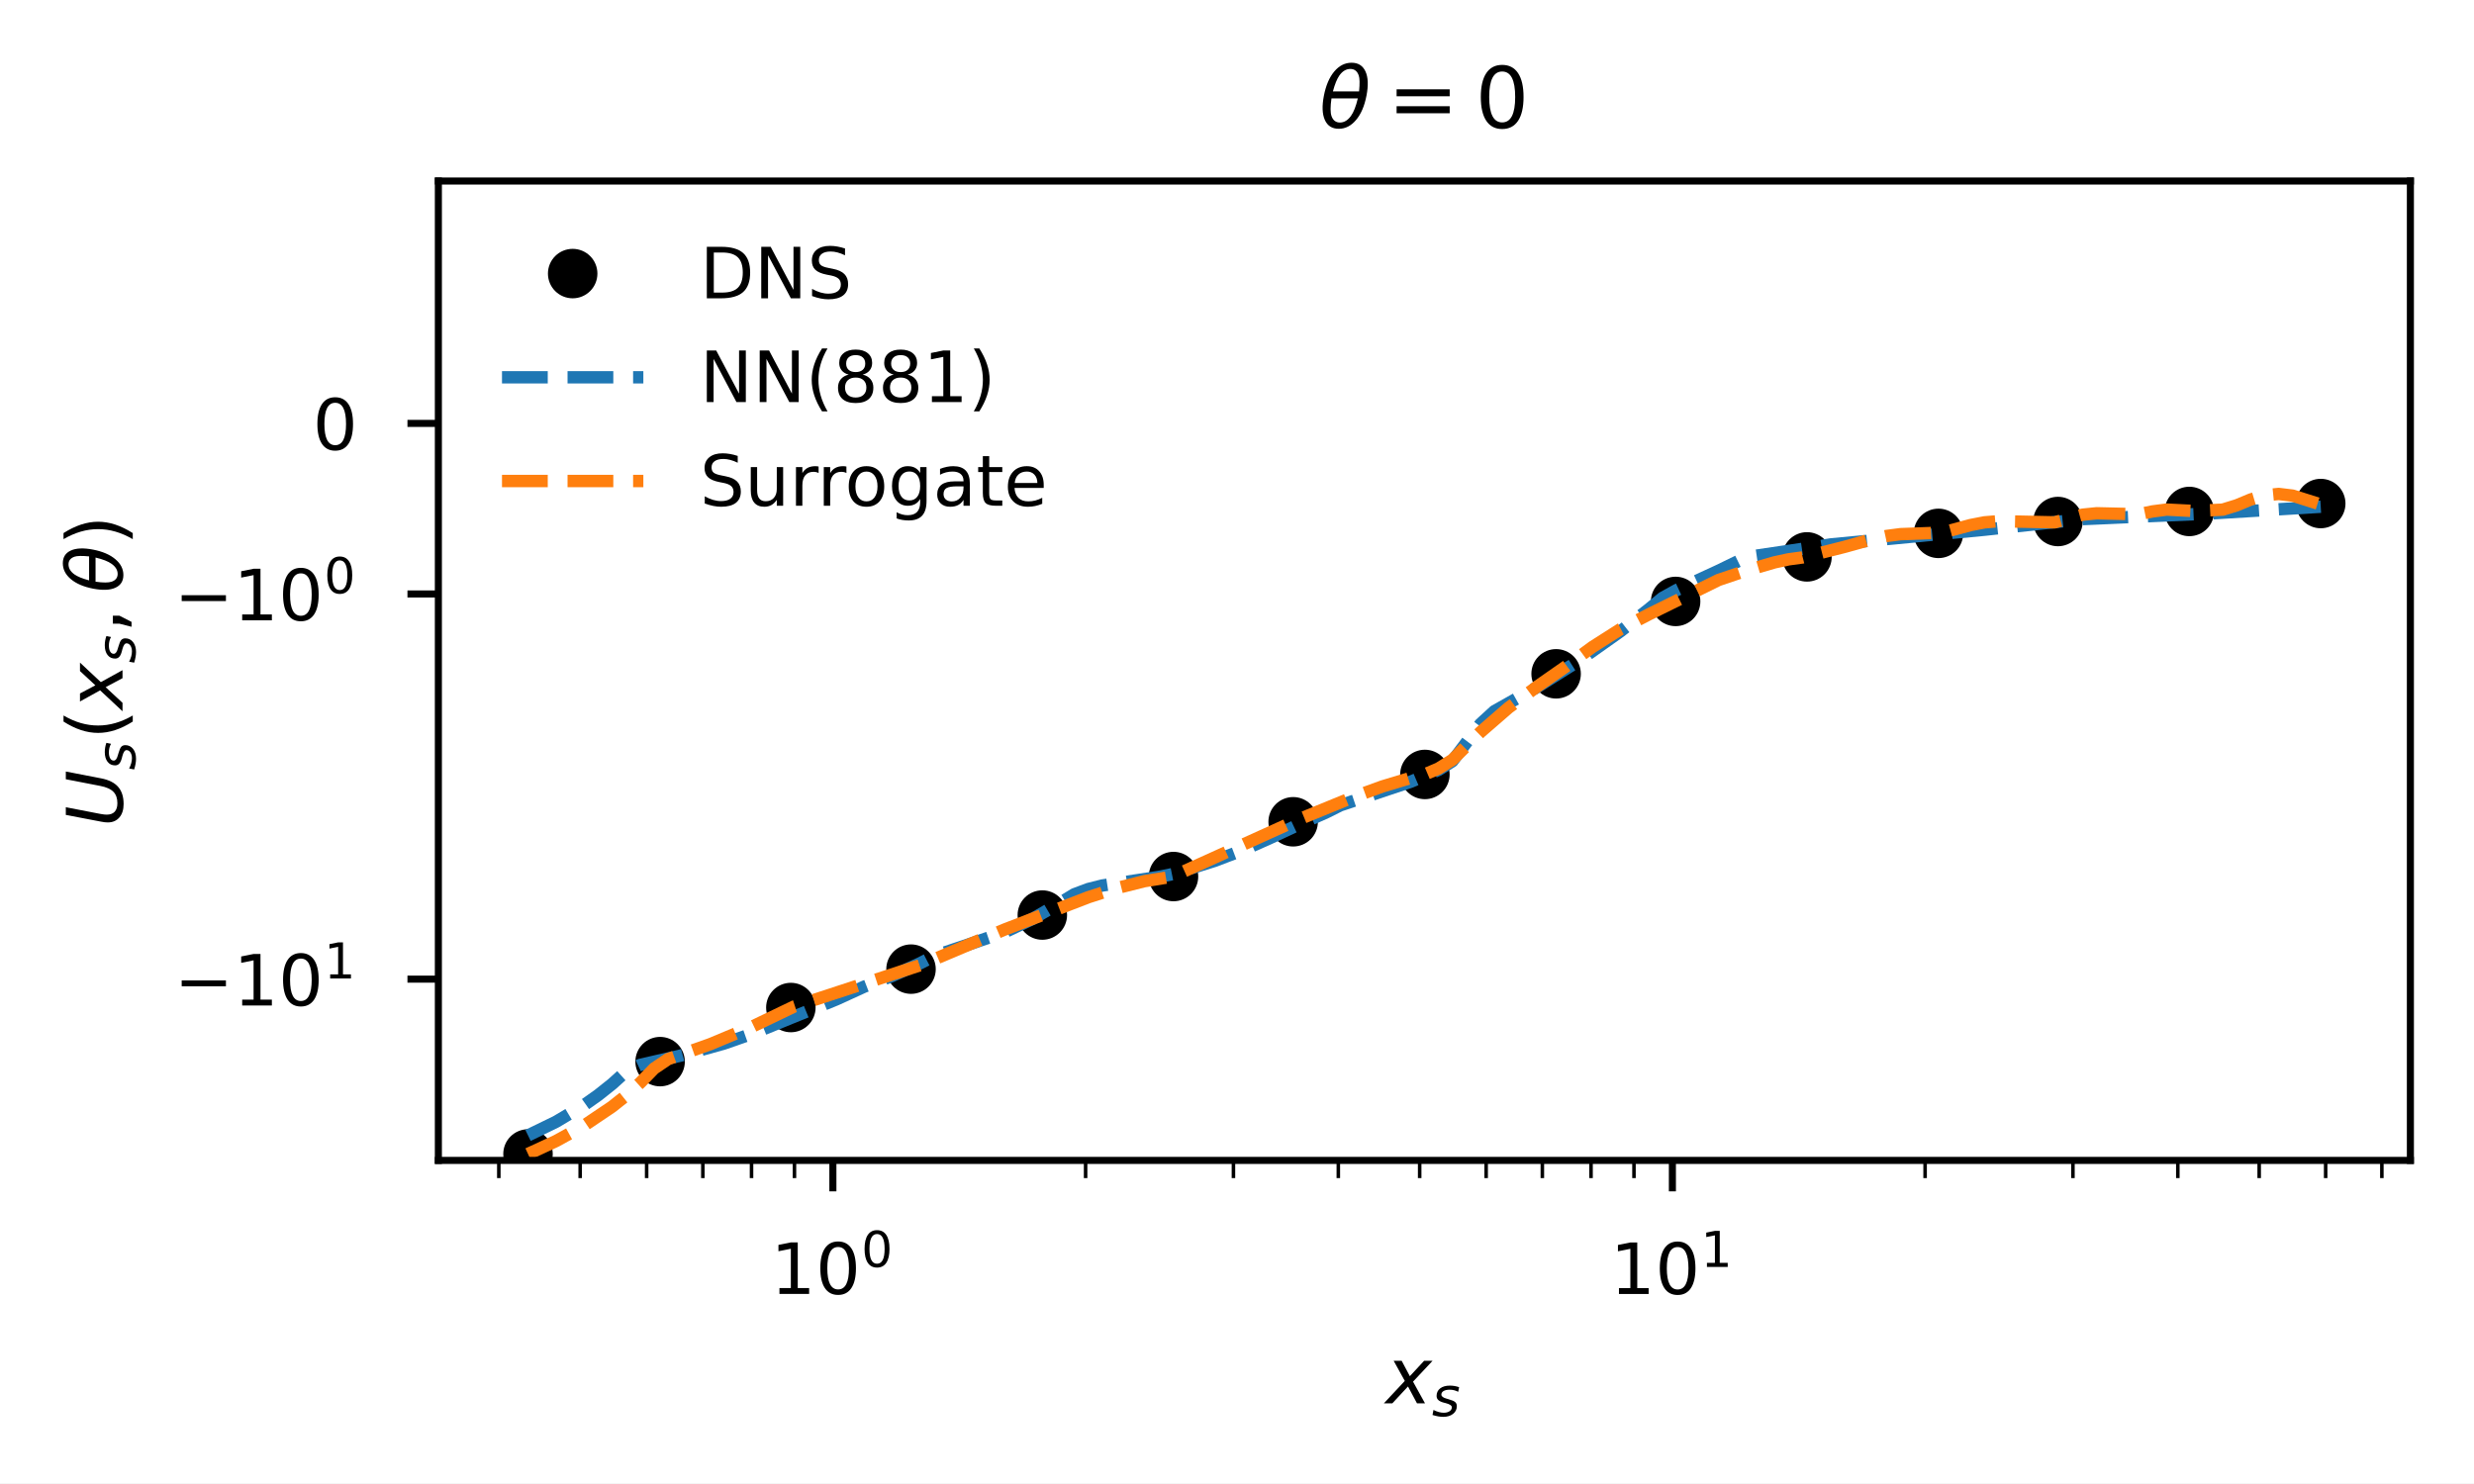
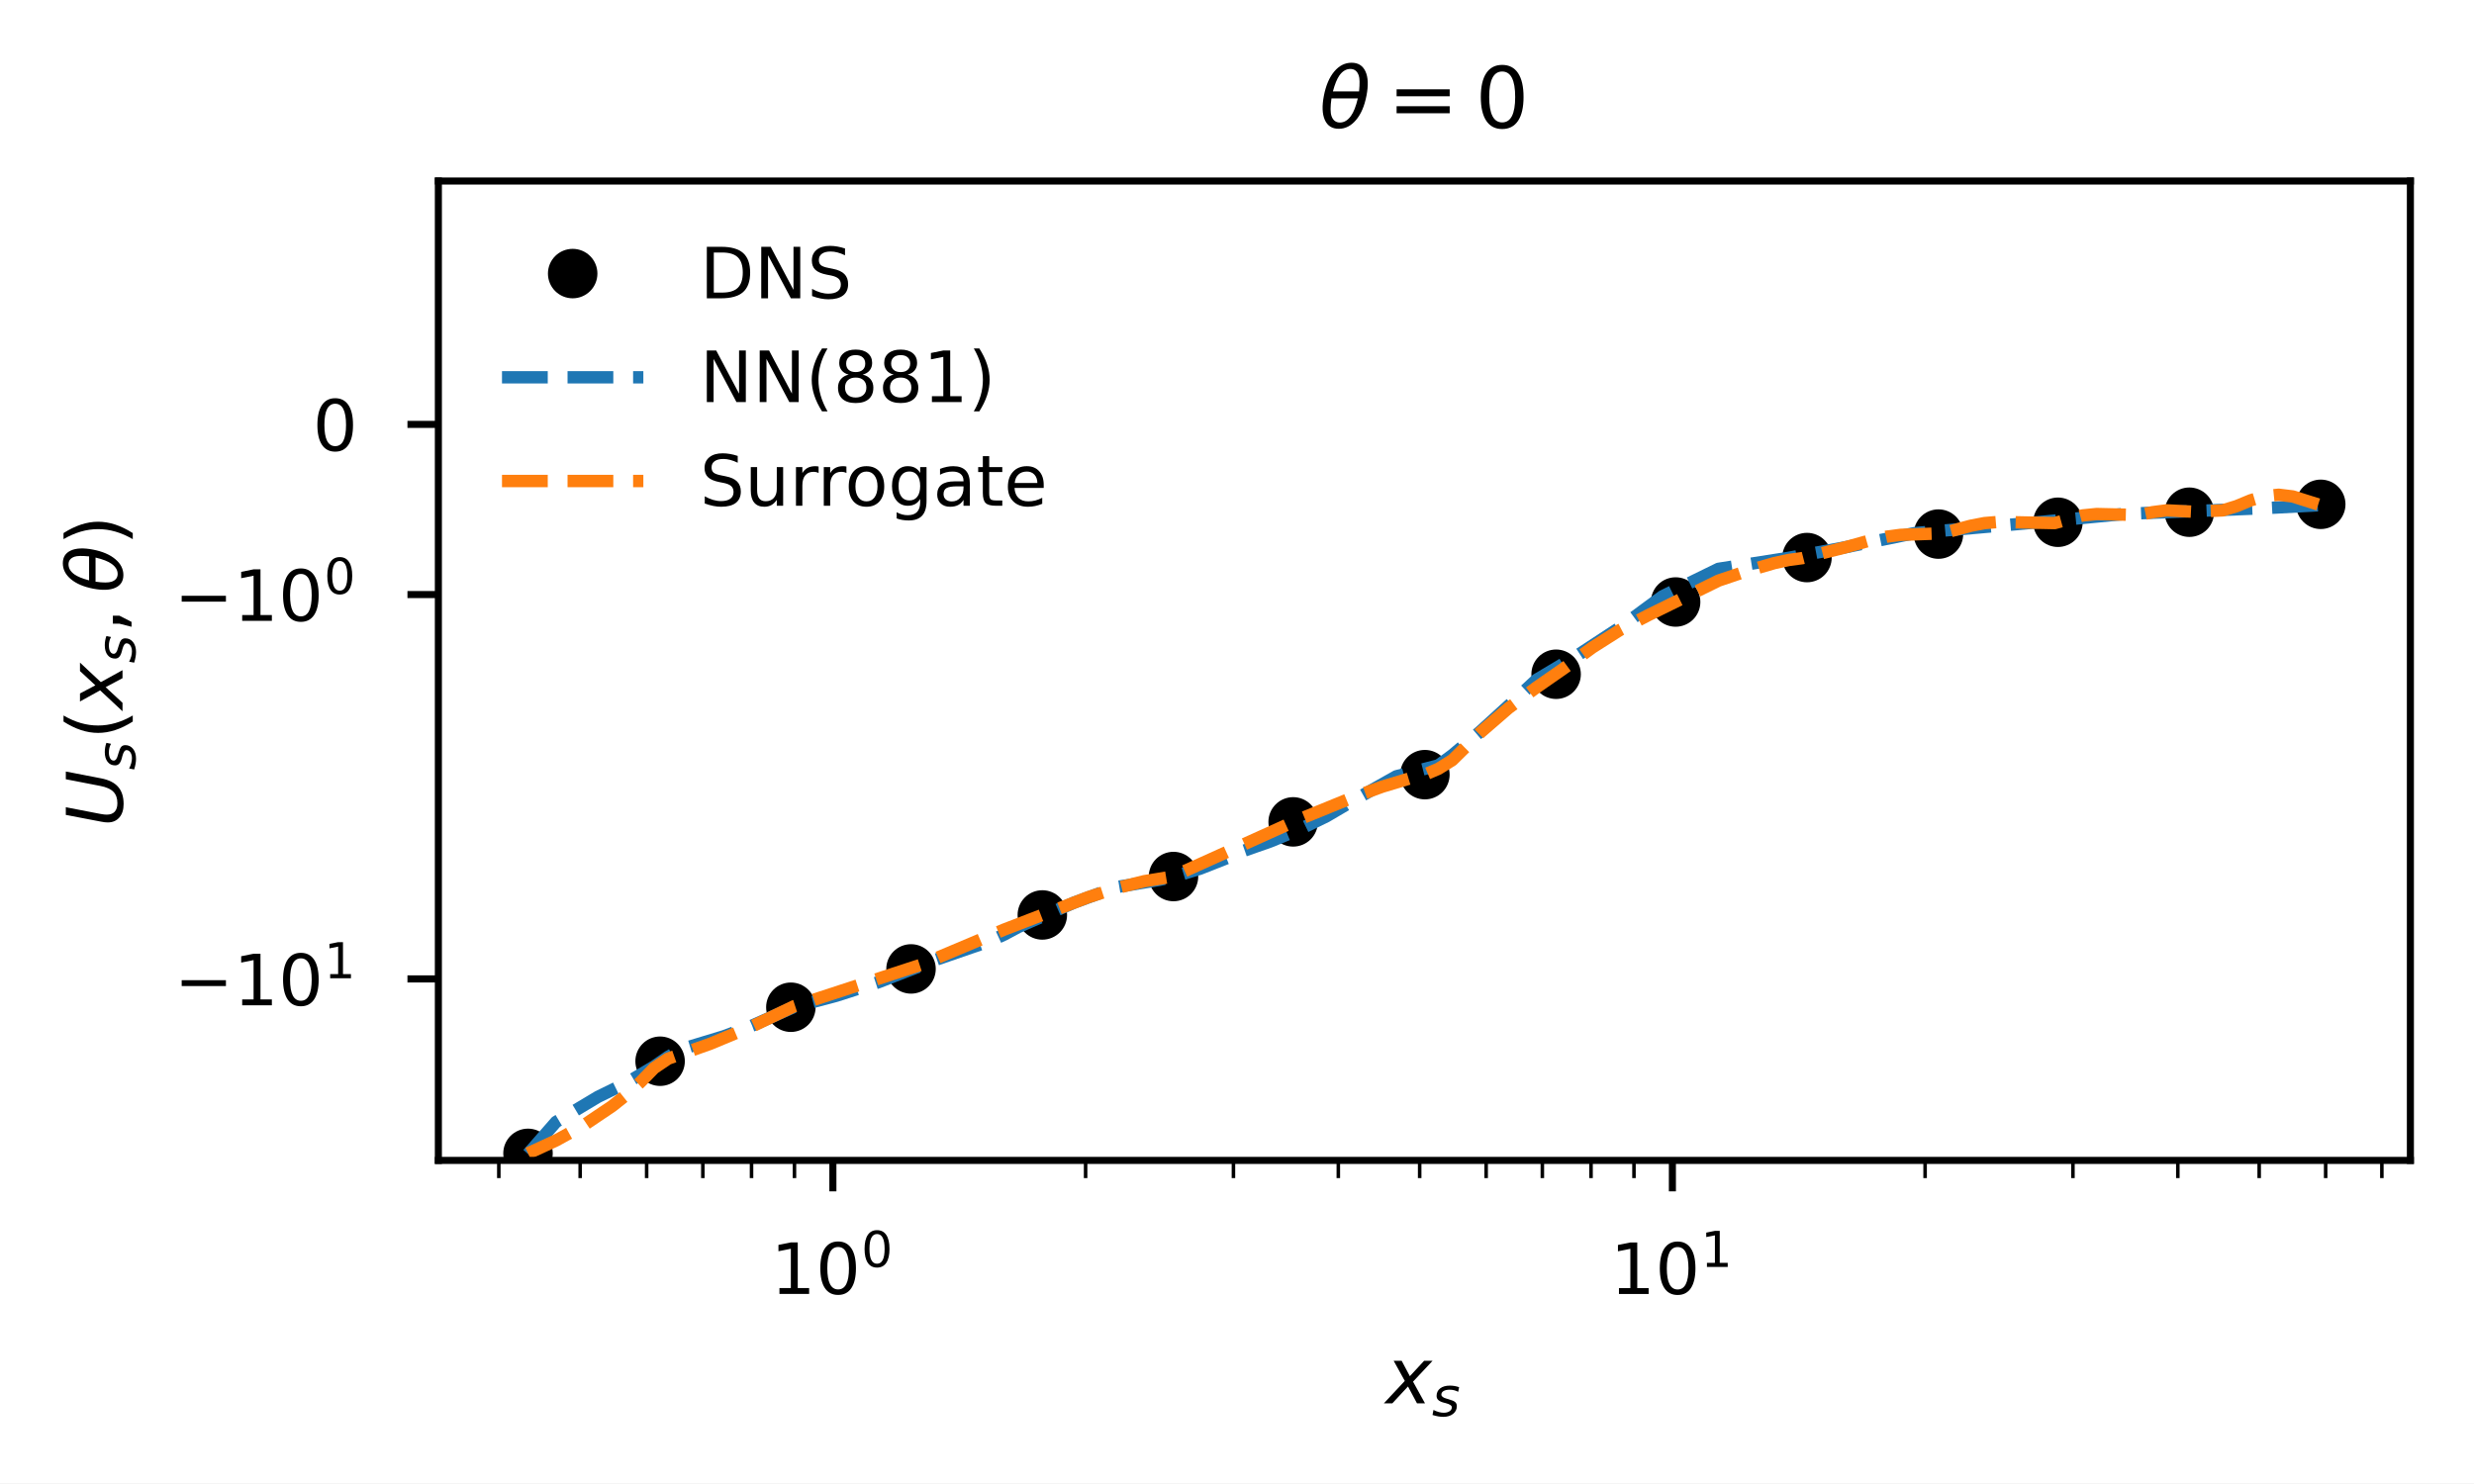
<svg xmlns="http://www.w3.org/2000/svg" xmlns:xlink="http://www.w3.org/1999/xlink" height="167.934pt" version="1.1" viewBox="0 0 280.017 167.934" width="280.017pt">
  <defs>
    <style type="text/css">
*{stroke-linecap:butt;stroke-linejoin:round;}
  </style>
  </defs>
  <g id="figure_1">
    <g id="patch_1">
      <path d="M 0 167.934  L 280.017 167.934  L 280.017 0  L 0 0  z " style="fill:#ffffff;" />
    </g>
    <g id="axes_1">
      <g id="patch_2">
        <path d="M 49.617 131.375  L 272.817 131.375  L 272.817 20.494  L 49.617 20.494  z " style="fill:#ffffff;" />
      </g>
      <g id="matplotlib.axis_1">
        <g id="xtick_1">
          <g id="line2d_1">
            <defs>
-               <path d="M 0 0  L 0 3.5  " id="m6bc52ad826" style="stroke:#000000;stroke-width:0.8;" />
-             </defs>
-             <g>
-               <use style="stroke:#000000;stroke-width:0.8;" x="94.269" xlink:href="#m6bc52ad826" y="131.375" />
+               <path d="M 0 0  L 0 3.5  " id="m779fdc2d79" style="stroke:#000000;stroke-width:0.8;" />
+             </defs>
+             <g>
+               <use style="stroke:#000000;stroke-width:0.8;" x="94.269" xlink:href="#m779fdc2d79" y="131.375" />
            </g>
          </g>
          <g id="text_1">
            <defs>
              <path d="M 12.406 8.297  L 28.516 8.297  L 28.516 63.922  L 10.984 60.406  L 10.984 69.391  L 28.422 72.906  L 38.281 72.906  L 38.281 8.297  L 54.391 8.297  L 54.391 0  L 12.406 0  z " id="DejaVuSans-49" />
              <path d="M 31.781 66.406  Q 24.172 66.406 20.328 58.906  Q 16.5 51.422 16.5 36.375  Q 16.5 21.391 20.328 13.891  Q 24.172 6.391 31.781 6.391  Q 39.453 6.391 43.281 13.891  Q 47.125 21.391 47.125 36.375  Q 47.125 51.422 43.281 58.906  Q 39.453 66.406 31.781 66.406  z M 31.781 74.219  Q 44.047 74.219 50.516 64.516  Q 56.984 54.828 56.984 36.375  Q 56.984 17.969 50.516 8.266  Q 44.047 -1.422 31.781 -1.422  Q 19.531 -1.422 13.062 8.266  Q 6.594 17.969 6.594 36.375  Q 6.594 54.828 13.062 64.516  Q 19.531 74.219 31.781 74.219  z " id="DejaVuSans-48" />
            </defs>
            <g transform="translate(87.22929 146.5532)scale(0.08 -0.08)">
              <use transform="translate(0 0.765625)" xlink:href="#DejaVuSans-49" />
              <use transform="translate(63.62305 0.765625)" xlink:href="#DejaVuSans-48" />
              <use transform="translate(128.2031 39.04688)scale(0.7)" xlink:href="#DejaVuSans-48" />
            </g>
          </g>
        </g>
        <g id="xtick_2">
          <g id="line2d_2">
            <g>
-               <use style="stroke:#000000;stroke-width:0.8;" x="189.288" xlink:href="#m6bc52ad826" y="131.375" />
+               <use style="stroke:#000000;stroke-width:0.8;" x="189.288" xlink:href="#m779fdc2d79" y="131.375" />
            </g>
          </g>
          <g id="text_2">
            <g transform="translate(182.2478 146.5532)scale(0.08 -0.08)">
              <use transform="translate(0 0.684375)" xlink:href="#DejaVuSans-49" />
              <use transform="translate(63.62305 0.684375)" xlink:href="#DejaVuSans-48" />
              <use transform="translate(128.2031 38.96563)scale(0.7)" xlink:href="#DejaVuSans-49" />
            </g>
          </g>
        </g>
        <g id="xtick_3">
          <g id="line2d_3">
            <defs>
-               <path d="M 0 0  L 0 2  " id="md280f24731" style="stroke:#000000;stroke-width:0.4;" />
-             </defs>
-             <g>
-               <use style="stroke:#000000;stroke-width:0.4;" x="56.458" xlink:href="#md280f24731" y="131.375" />
+               <path d="M 0 0  L 0 2  " id="m12cd5c28a9" style="stroke:#000000;stroke-width:0.4;" />
+             </defs>
+             <g>
+               <use style="stroke:#000000;stroke-width:0.4;" x="56.458" xlink:href="#m12cd5c28a9" y="131.375" />
            </g>
          </g>
        </g>
        <g id="xtick_4">
          <g id="line2d_4">
            <g>
-               <use style="stroke:#000000;stroke-width:0.4;" x="65.666" xlink:href="#md280f24731" y="131.375" />
+               <use style="stroke:#000000;stroke-width:0.4;" x="65.666" xlink:href="#m12cd5c28a9" y="131.375" />
            </g>
          </g>
        </g>
        <g id="xtick_5">
          <g id="line2d_5">
            <g>
-               <use style="stroke:#000000;stroke-width:0.4;" x="73.19" xlink:href="#md280f24731" y="131.375" />
+               <use style="stroke:#000000;stroke-width:0.4;" x="73.19" xlink:href="#m12cd5c28a9" y="131.375" />
            </g>
          </g>
        </g>
        <g id="xtick_6">
          <g id="line2d_6">
            <g>
-               <use style="stroke:#000000;stroke-width:0.4;" x="79.551" xlink:href="#md280f24731" y="131.375" />
+               <use style="stroke:#000000;stroke-width:0.4;" x="79.551" xlink:href="#m12cd5c28a9" y="131.375" />
            </g>
          </g>
        </g>
        <g id="xtick_7">
          <g id="line2d_7">
            <g>
-               <use style="stroke:#000000;stroke-width:0.4;" x="85.061" xlink:href="#md280f24731" y="131.375" />
+               <use style="stroke:#000000;stroke-width:0.4;" x="85.061" xlink:href="#m12cd5c28a9" y="131.375" />
            </g>
          </g>
        </g>
        <g id="xtick_8">
          <g id="line2d_8">
            <g>
-               <use style="stroke:#000000;stroke-width:0.4;" x="89.921" xlink:href="#md280f24731" y="131.375" />
+               <use style="stroke:#000000;stroke-width:0.4;" x="89.921" xlink:href="#m12cd5c28a9" y="131.375" />
            </g>
          </g>
        </g>
        <g id="xtick_9">
          <g id="line2d_9">
            <g>
-               <use style="stroke:#000000;stroke-width:0.4;" x="122.873" xlink:href="#md280f24731" y="131.375" />
+               <use style="stroke:#000000;stroke-width:0.4;" x="122.873" xlink:href="#m12cd5c28a9" y="131.375" />
            </g>
          </g>
        </g>
        <g id="xtick_10">
          <g id="line2d_10">
            <g>
-               <use style="stroke:#000000;stroke-width:0.4;" x="139.605" xlink:href="#md280f24731" y="131.375" />
+               <use style="stroke:#000000;stroke-width:0.4;" x="139.605" xlink:href="#m12cd5c28a9" y="131.375" />
            </g>
          </g>
        </g>
        <g id="xtick_11">
          <g id="line2d_11">
            <g>
-               <use style="stroke:#000000;stroke-width:0.4;" x="151.476" xlink:href="#md280f24731" y="131.375" />
+               <use style="stroke:#000000;stroke-width:0.4;" x="151.476" xlink:href="#m12cd5c28a9" y="131.375" />
            </g>
          </g>
        </g>
        <g id="xtick_12">
          <g id="line2d_12">
            <g>
-               <use style="stroke:#000000;stroke-width:0.4;" x="160.684" xlink:href="#md280f24731" y="131.375" />
+               <use style="stroke:#000000;stroke-width:0.4;" x="160.684" xlink:href="#m12cd5c28a9" y="131.375" />
            </g>
          </g>
        </g>
        <g id="xtick_13">
          <g id="line2d_13">
            <g>
-               <use style="stroke:#000000;stroke-width:0.4;" x="168.208" xlink:href="#md280f24731" y="131.375" />
+               <use style="stroke:#000000;stroke-width:0.4;" x="168.208" xlink:href="#m12cd5c28a9" y="131.375" />
            </g>
          </g>
        </g>
        <g id="xtick_14">
          <g id="line2d_14">
            <g>
-               <use style="stroke:#000000;stroke-width:0.4;" x="174.569" xlink:href="#md280f24731" y="131.375" />
+               <use style="stroke:#000000;stroke-width:0.4;" x="174.569" xlink:href="#m12cd5c28a9" y="131.375" />
            </g>
          </g>
        </g>
        <g id="xtick_15">
          <g id="line2d_15">
            <g>
-               <use style="stroke:#000000;stroke-width:0.4;" x="180.08" xlink:href="#md280f24731" y="131.375" />
+               <use style="stroke:#000000;stroke-width:0.4;" x="180.08" xlink:href="#m12cd5c28a9" y="131.375" />
            </g>
          </g>
        </g>
        <g id="xtick_16">
          <g id="line2d_16">
            <g>
-               <use style="stroke:#000000;stroke-width:0.4;" x="184.94" xlink:href="#md280f24731" y="131.375" />
+               <use style="stroke:#000000;stroke-width:0.4;" x="184.94" xlink:href="#m12cd5c28a9" y="131.375" />
            </g>
          </g>
        </g>
        <g id="xtick_17">
          <g id="line2d_17">
            <g>
-               <use style="stroke:#000000;stroke-width:0.4;" x="217.891" xlink:href="#md280f24731" y="131.375" />
+               <use style="stroke:#000000;stroke-width:0.4;" x="217.891" xlink:href="#m12cd5c28a9" y="131.375" />
            </g>
          </g>
        </g>
        <g id="xtick_18">
          <g id="line2d_18">
            <g>
-               <use style="stroke:#000000;stroke-width:0.4;" x="234.623" xlink:href="#md280f24731" y="131.375" />
+               <use style="stroke:#000000;stroke-width:0.4;" x="234.623" xlink:href="#m12cd5c28a9" y="131.375" />
            </g>
          </g>
        </g>
        <g id="xtick_19">
          <g id="line2d_19">
            <g>
-               <use style="stroke:#000000;stroke-width:0.4;" x="246.495" xlink:href="#md280f24731" y="131.375" />
+               <use style="stroke:#000000;stroke-width:0.4;" x="246.495" xlink:href="#m12cd5c28a9" y="131.375" />
            </g>
          </g>
        </g>
        <g id="xtick_20">
          <g id="line2d_20">
            <g>
-               <use style="stroke:#000000;stroke-width:0.4;" x="255.703" xlink:href="#md280f24731" y="131.375" />
+               <use style="stroke:#000000;stroke-width:0.4;" x="255.703" xlink:href="#m12cd5c28a9" y="131.375" />
            </g>
          </g>
        </g>
        <g id="xtick_21">
          <g id="line2d_21">
            <g>
-               <use style="stroke:#000000;stroke-width:0.4;" x="263.227" xlink:href="#md280f24731" y="131.375" />
+               <use style="stroke:#000000;stroke-width:0.4;" x="263.227" xlink:href="#m12cd5c28a9" y="131.375" />
            </g>
          </g>
        </g>
        <g id="xtick_22">
          <g id="line2d_22">
            <g>
-               <use style="stroke:#000000;stroke-width:0.4;" x="269.588" xlink:href="#md280f24731" y="131.375" />
+               <use style="stroke:#000000;stroke-width:0.4;" x="269.588" xlink:href="#m12cd5c28a9" y="131.375" />
            </g>
          </g>
        </g>
        <g id="text_3">
          <defs>
            <path d="M 60.016 54.688  L 34.906 27.875  L 50.297 0  L 39.984 0  L 28.422 21.688  L 8.297 0  L -2.594 0  L 24.312 28.812  L 10.016 54.688  L 20.312 54.688  L 30.812 34.906  L 49.125 54.688  z " id="DejaVuSans-Oblique-120" />
            <path d="M 50 53.078  L 48.297 44.578  Q 44.734 46.531 40.766 47.5  Q 36.812 48.484 32.625 48.484  Q 25.531 48.484 21.453 46.062  Q 17.391 43.656 17.391 39.5  Q 17.391 34.672 26.859 32.078  Q 27.594 31.891 27.938 31.781  L 30.812 30.906  Q 39.797 28.422 42.797 25.688  Q 45.797 22.953 45.797 18.219  Q 45.797 9.516 38.891 4.047  Q 31.984 -1.422 20.797 -1.422  Q 16.453 -1.422 11.672 -0.578  Q 6.891 0.25 1.125 2  L 2.875 11.281  Q 7.812 8.734 12.594 7.422  Q 17.391 6.109 21.781 6.109  Q 28.375 6.109 32.5 8.938  Q 36.625 11.766 36.625 16.109  Q 36.625 20.797 25.781 23.688  L 24.859 23.922  L 21.781 24.703  Q 14.938 26.516 11.766 29.469  Q 8.594 32.422 8.594 37.016  Q 8.594 45.75 15.156 50.875  Q 21.734 56 33.016 56  Q 37.453 56 41.672 55.266  Q 45.906 54.547 50 53.078  z " id="DejaVuSans-Oblique-115" />
          </defs>
          <g transform="translate(156.8607 158.9036)scale(0.088 -0.088)">
            <use transform="translate(0 0.3125)" xlink:href="#DejaVuSans-Oblique-120" />
            <use transform="translate(59.17969 -16.09375)scale(0.7)" xlink:href="#DejaVuSans-Oblique-115" />
          </g>
        </g>
      </g>
      <g id="matplotlib.axis_2">
        <g id="ytick_1">
          <g id="line2d_23">
            <defs>
-               <path d="M 0 0  L -3.5 0  " id="mf908e143c9" style="stroke:#000000;stroke-width:0.8;" />
-             </defs>
-             <g>
-               <use style="stroke:#000000;stroke-width:0.8;" x="49.617" xlink:href="#mf908e143c9" y="110.853" />
+               <path d="M 0 0  L -3.5 0  " id="m369726aab9" style="stroke:#000000;stroke-width:0.8;" />
+             </defs>
+             <g>
+               <use style="stroke:#000000;stroke-width:0.8;" x="49.617" xlink:href="#m369726aab9" y="110.827" />
            </g>
          </g>
          <g id="text_4">
            <defs>
              <path d="M 10.594 35.5  L 73.188 35.5  L 73.188 27.203  L 10.594 27.203  z " id="DejaVuSans-8722" />
            </defs>
-             <g transform="translate(19.71675 113.8922)scale(0.08 -0.08)">
+             <g transform="translate(19.71675 113.8661)scale(0.08 -0.08)">
              <use transform="translate(0 0.684375)" xlink:href="#DejaVuSans-8722" />
              <use transform="translate(83.78906 0.684375)" xlink:href="#DejaVuSans-49" />
              <use transform="translate(147.4121 0.684375)" xlink:href="#DejaVuSans-48" />
              <use transform="translate(211.9922 38.96563)scale(0.7)" xlink:href="#DejaVuSans-49" />
            </g>
          </g>
        </g>
        <g id="ytick_2">
          <g id="line2d_24">
            <g>
-               <use style="stroke:#000000;stroke-width:0.8;" x="49.617" xlink:href="#mf908e143c9" y="67.247" />
+               <use style="stroke:#000000;stroke-width:0.8;" x="49.617" xlink:href="#m369726aab9" y="67.313" />
            </g>
          </g>
          <g id="text_5">
-             <g transform="translate(19.71675 70.28639)scale(0.08 -0.08)">
+             <g transform="translate(19.71675 70.35284)scale(0.08 -0.08)">
              <use transform="translate(0 0.765625)" xlink:href="#DejaVuSans-8722" />
              <use transform="translate(83.78906 0.765625)" xlink:href="#DejaVuSans-49" />
              <use transform="translate(147.4121 0.765625)" xlink:href="#DejaVuSans-48" />
              <use transform="translate(211.9922 39.04688)scale(0.7)" xlink:href="#DejaVuSans-48" />
            </g>
          </g>
        </g>
        <g id="ytick_3">
          <g id="line2d_25">
            <g>
-               <use style="stroke:#000000;stroke-width:0.8;" x="49.617" xlink:href="#mf908e143c9" y="47.937" />
+               <use style="stroke:#000000;stroke-width:0.8;" x="49.617" xlink:href="#m369726aab9" y="48.044" />
            </g>
          </g>
          <g id="text_6">
-             <g transform="translate(35.39675 50.97592)scale(0.08 -0.08)">
+             <g transform="translate(35.39675 51.08338)scale(0.08 -0.08)">
              <use transform="translate(0 0.78125)" xlink:href="#DejaVuSans-48" />
            </g>
          </g>
        </g>
        <g id="text_7">
          <defs>
            <path d="M 15.484 72.906  L 25.391 72.906  L 16.797 28.609  Q 16.266 25.641 16.047 23.703  Q 15.828 21.781 15.828 20.312  Q 15.828 13.578 19.578 10.078  Q 23.344 6.594 30.609 6.594  Q 40.047 6.594 45.281 11.766  Q 50.531 16.938 52.781 28.609  L 61.375 72.906  L 71.297 72.906  L 62.5 27.391  Q 59.625 12.641 51.562 5.609  Q 43.5 -1.422 29.5 -1.422  Q 18.562 -1.422 12.188 4.078  Q 5.812 9.578 5.812 19  Q 5.812 20.703 6.047 22.828  Q 6.297 24.953 6.781 27.391  z " id="DejaVuSans-Oblique-85" />
            <path d="M 31 75.875  Q 24.469 64.656 21.281 53.656  Q 18.109 42.672 18.109 31.391  Q 18.109 20.125 21.312 9.062  Q 24.516 -2 31 -13.188  L 23.188 -13.188  Q 15.875 -1.703 12.234 9.375  Q 8.594 20.453 8.594 31.391  Q 8.594 42.281 12.203 53.312  Q 15.828 64.359 23.188 75.875  z " id="DejaVuSans-40" />
            <path d="M 11.719 12.406  L 22.016 12.406  L 22.016 4  L 14.016 -11.625  L 7.719 -11.625  L 11.719 4  z " id="DejaVuSans-44" />
            <path d="M 45.516 34.672  L 14.453 34.672  Q 12.359 20.062 14.5 13.875  Q 17.188 6.25 24.469 6.25  Q 31.781 6.25 37.359 13.922  Q 42.234 20.656 45.516 34.672  z M 47.016 42.969  Q 48.344 56.844 46.625 61.719  Q 43.953 69.438 36.766 69.438  Q 29.297 69.438 23.828 61.812  Q 19.531 55.672 16.156 42.969  z M 38.188 76.766  Q 49.906 76.766 54.594 66.406  Q 59.281 56.109 55.719 37.844  Q 52.203 19.625 43.453 9.281  Q 34.766 -1.125 23.047 -1.125  Q 11.281 -1.125 6.641 9.281  Q 2 19.625 5.516 37.844  Q 9.078 56.109 17.719 66.406  Q 26.422 76.766 38.188 76.766  z " id="DejaVuSans-Oblique-952" />
            <path d="M 8.016 75.875  L 15.828 75.875  Q 23.141 64.359 26.781 53.312  Q 30.422 42.281 30.422 31.391  Q 30.422 20.453 26.781 9.375  Q 23.141 -1.703 15.828 -13.188  L 8.016 -13.188  Q 14.5 -2 17.703 9.062  Q 20.906 20.125 20.906 31.391  Q 20.906 42.672 17.703 53.656  Q 14.5 64.656 8.016 75.875  z " id="DejaVuSans-41" />
          </defs>
          <g transform="translate(13.88663 93.6225)rotate(-90)scale(0.088 -0.088)">
            <use transform="translate(0 0.234375)" xlink:href="#DejaVuSans-Oblique-85" />
            <use transform="translate(73.19336 -16.17188)scale(0.7)" xlink:href="#DejaVuSans-Oblique-115" />
            <use transform="translate(112.3975 0.234375)" xlink:href="#DejaVuSans-40" />
            <use transform="translate(151.4111 0.234375)" xlink:href="#DejaVuSans-Oblique-120" />
            <use transform="translate(210.5908 -16.17188)scale(0.7)" xlink:href="#DejaVuSans-Oblique-115" />
            <use transform="translate(249.7949 0.234375)" xlink:href="#DejaVuSans-44" />
            <use transform="translate(301.0645 0.234375)" xlink:href="#DejaVuSans-Oblique-952" />
            <use transform="translate(362.2461 0.234375)" xlink:href="#DejaVuSans-41" />
          </g>
        </g>
      </g>
      <g id="line2d_26">
        <defs>
-           <path d="M 0 2.8  C 0.743 2.8 1.455 2.505 1.98 1.98  C 2.505 1.455 2.8 0.743 2.8 0  C 2.8 -0.743 2.505 -1.455 1.98 -1.98  C 1.455 -2.505 0.743 -2.8 0 -2.8  C -0.743 -2.8 -1.455 -2.505 -1.98 -1.98  C -2.505 -1.455 -2.8 -0.743 -2.8 0  C -2.8 0.743 -2.505 1.455 -1.98 1.98  C -1.455 2.505 -0.743 2.8 0 2.8  z " id="m86f699ee7d" />
+           <path d="M 0 2.8  C 0.743 2.8 1.455 2.505 1.98 1.98  C 2.505 1.455 2.8 0.743 2.8 0  C 2.8 -0.743 2.505 -1.455 1.98 -1.98  C 1.455 -2.505 0.743 -2.8 0 -2.8  C -0.743 -2.8 -1.455 -2.505 -1.98 -1.98  C -2.505 -1.455 -2.8 -0.743 -2.8 0  C -2.8 0.743 -2.505 1.455 -1.98 1.98  C -1.455 2.505 -0.743 2.8 0 2.8  z " id="maca440efbf" />
        </defs>
-         <g clip-path="url(#p6396b0a57c)">
-           <use x="59.762" xlink:href="#m86f699ee7d" y="130.646" />
-           <use x="74.713" xlink:href="#m86f699ee7d" y="120.191" />
-           <use x="89.512" xlink:href="#m86f699ee7d" y="114.067" />
-           <use x="103.113" xlink:href="#m86f699ee7d" y="109.72" />
-           <use x="117.974" xlink:href="#m86f699ee7d" y="103.597" />
-           <use x="132.82" xlink:href="#m86f699ee7d" y="99.237" />
-           <use x="146.364" xlink:href="#m86f699ee7d" y="93.037" />
-           <use x="161.275" xlink:href="#m86f699ee7d" y="87.679" />
-           <use x="176.127" xlink:href="#m86f699ee7d" y="76.286" />
-           <use x="189.654" xlink:href="#m86f699ee7d" y="68.091" />
-           <use x="204.522" xlink:href="#m86f699ee7d" y="63.048" />
-           <use x="219.402" xlink:href="#m86f699ee7d" y="60.386" />
-           <use x="232.925" xlink:href="#m86f699ee7d" y="59.043" />
-           <use x="247.799" xlink:href="#m86f699ee7d" y="57.904" />
-           <use x="262.671" xlink:href="#m86f699ee7d" y="57.008" />
+         <g clip-path="url(#p71b8a16db1)">
+           <use x="59.762" xlink:href="#maca440efbf" y="130.578" />
+           <use x="74.713" xlink:href="#maca440efbf" y="120.146" />
+           <use x="89.512" xlink:href="#maca440efbf" y="114.034" />
+           <use x="103.113" xlink:href="#maca440efbf" y="109.696" />
+           <use x="117.974" xlink:href="#maca440efbf" y="103.586" />
+           <use x="132.82" xlink:href="#maca440efbf" y="99.236" />
+           <use x="146.364" xlink:href="#maca440efbf" y="93.048" />
+           <use x="161.275" xlink:href="#maca440efbf" y="87.702" />
+           <use x="176.127" xlink:href="#maca440efbf" y="76.334" />
+           <use x="189.654" xlink:href="#maca440efbf" y="68.156" />
+           <use x="204.522" xlink:href="#maca440efbf" y="63.124" />
+           <use x="219.402" xlink:href="#maca440efbf" y="60.467" />
+           <use x="232.925" xlink:href="#maca440efbf" y="59.127" />
+           <use x="247.799" xlink:href="#maca440efbf" y="57.99" />
+           <use x="262.671" xlink:href="#maca440efbf" y="57.096" />
        </g>
      </g>
      <g id="line2d_27">
-         <path clip-path="url(#p6396b0a57c)" d="M 59.762 128.544  L 62.933 127.002  L 66.103 125.113  L 67.688 123.993  L 69.274 122.733  L 70.859 121.303  L 72.444 120.564  L 77.2 119.47  L 81.955 118.141  L 85.126 117.035  L 94.637 113.156  L 97.808 111.706  L 100.978 110.489  L 104.149 109.053  L 105.734 108.234  L 113.66 105.562  L 116.83 104.051  L 120.001 102.212  L 121.586 101.248  L 123.171 100.653  L 124.757 100.254  L 131.097 99.286  L 132.683 98.968  L 137.438 97.473  L 140.609 96.274  L 143.779 94.863  L 146.95 93.375  L 150.12 91.967  L 151.705 91.173  L 159.632 88.517  L 162.802 87.171  L 164.387 86.173  L 167.558 81.965  L 169.143 80.512  L 173.899 77.837  L 178.654 74.836  L 183.41 71.469  L 186.58 68.998  L 188.166 67.69  L 189.751 66.813  L 194.507 64.617  L 197.677 63.075  L 205.603 61.902  L 207.188 61.639  L 224.626 59.971  L 235.722 58.77  L 249.989 58.142  L 262.671 57.369  L 262.671 57.369  " style="fill:none;stroke:#1f77b4;stroke-dasharray:5.18,2.24;stroke-dashoffset:0;stroke-width:1.4;" />
+         <path clip-path="url(#p71b8a16db1)" d="M 59.762 130.648  L 62.933 127.018  L 67.688 124.175  L 70.859 122.623  L 74.029 120.746  L 75.614 119.649  L 77.2 118.758  L 81.955 117.314  L 85.126 116.115  L 89.882 113.996  L 94.637 112.74  L 99.393 111.211  L 104.149 109.368  L 105.734 108.718  L 112.075 106.535  L 113.66 105.808  L 115.245 104.956  L 121.586 102.18  L 126.342 100.436  L 131.097 99.637  L 132.683 99.306  L 135.853 98.337  L 139.024 97.087  L 140.609 96.377  L 143.779 95.265  L 146.95 93.965  L 150.12 92.423  L 153.291 90.558  L 158.046 87.884  L 162.802 86.648  L 164.387 85.485  L 167.558 82.805  L 170.728 79.911  L 173.899 76.964  L 178.654 74.12  L 183.41 71.002  L 188.166 67.504  L 194.507 64.4  L 202.433 63.157  L 208.774 61.976  L 216.7 60.358  L 229.382 59.243  L 240.478 58.18  L 256.33 57.53  L 262.671 57.191  L 262.671 57.191  " style="fill:none;stroke:#1f77b4;stroke-dasharray:5.18,2.24;stroke-dashoffset:0;stroke-width:1.4;" />
      </g>
      <g id="line2d_28">
-         <path clip-path="url(#p6396b0a57c)" d="M 59.762 130.646  L 62.933 129.182  L 66.103 127.432  L 69.274 125.296  L 70.859 124.035  L 72.444 122.607  L 74.029 120.973  L 75.614 119.902  L 80.37 118.222  L 85.126 116.234  L 89.882 113.95  L 104.149 109.274  L 113.66 105.254  L 123.171 101.582  L 126.342 100.561  L 129.512 99.766  L 132.683 99.249  L 146.95 92.789  L 153.291 90.193  L 156.461 89.039  L 159.632 88.08  L 161.217 87.689  L 162.802 87.014  L 164.387 86.023  L 167.558 82.889  L 170.728 80.136  L 173.899 77.784  L 177.069 75.573  L 180.239 73.249  L 183.41 71.228  L 186.58 69.574  L 194.507 65.664  L 197.677 64.591  L 200.847 63.669  L 202.433 63.325  L 204.018 63.11  L 208.774 61.913  L 211.944 61.025  L 213.529 60.681  L 215.114 60.473  L 219.87 60.299  L 223.041 59.443  L 224.626 59.136  L 226.211 59.006  L 232.552 59.138  L 235.722 58.269  L 237.308 58.109  L 242.063 58.219  L 243.649 57.897  L 245.234 57.692  L 248.404 57.855  L 251.575 57.697  L 253.16 57.209  L 254.745 56.55  L 256.33 56.079  L 257.916 55.922  L 259.501 56.115  L 262.671 57.118  L 262.671 57.118  " style="fill:none;stroke:#ff7f0e;stroke-dasharray:5.18,2.24;stroke-dashoffset:0;stroke-width:1.4;" />
+         <path clip-path="url(#p71b8a16db1)" d="M 59.762 130.577  L 62.933 129.117  L 66.103 127.371  L 69.274 125.239  L 70.859 123.981  L 72.444 122.556  L 74.029 120.925  L 75.614 119.856  L 80.37 118.18  L 85.126 116.197  L 89.882 113.917  L 104.149 109.251  L 113.66 105.24  L 123.171 101.576  L 126.342 100.556  L 129.512 99.763  L 132.683 99.248  L 146.95 92.801  L 153.291 90.21  L 156.461 89.059  L 159.632 88.103  L 161.217 87.712  L 162.802 87.039  L 164.387 86.049  L 167.558 82.922  L 170.728 80.175  L 173.899 77.828  L 177.069 75.622  L 180.239 73.303  L 183.41 71.286  L 186.58 69.635  L 194.507 65.734  L 197.677 64.663  L 200.847 63.744  L 202.433 63.4  L 204.018 63.185  L 208.774 61.991  L 211.944 61.105  L 213.529 60.761  L 215.114 60.554  L 219.87 60.381  L 223.041 59.526  L 224.626 59.22  L 226.211 59.09  L 232.552 59.221  L 235.722 58.354  L 237.308 58.195  L 242.063 58.304  L 243.649 57.984  L 245.234 57.779  L 248.404 57.941  L 251.575 57.783  L 253.16 57.296  L 254.745 56.64  L 256.33 56.169  L 257.916 56.012  L 259.501 56.205  L 262.671 57.206  L 262.671 57.206  " style="fill:none;stroke:#ff7f0e;stroke-dasharray:5.18,2.24;stroke-dashoffset:0;stroke-width:1.4;" />
      </g>
      <g id="patch_3">
        <path d="M 49.617 131.375  L 49.617 20.494  " style="fill:none;stroke:#000000;stroke-linecap:square;stroke-linejoin:miter;stroke-width:0.8;" />
      </g>
      <g id="patch_4">
        <path d="M 272.817 131.375  L 272.817 20.494  " style="fill:none;stroke:#000000;stroke-linecap:square;stroke-linejoin:miter;stroke-width:0.8;" />
      </g>
      <g id="patch_5">
        <path d="M 49.617 131.375  L 272.817 131.375  " style="fill:none;stroke:#000000;stroke-linecap:square;stroke-linejoin:miter;stroke-width:0.8;" />
      </g>
      <g id="patch_6">
        <path d="M 49.617 20.494  L 272.817 20.494  " style="fill:none;stroke:#000000;stroke-linecap:square;stroke-linejoin:miter;stroke-width:0.8;" />
      </g>
      <g id="text_8">
        <defs>
          <path d="M 10.594 45.406  L 73.188 45.406  L 73.188 37.203  L 10.594 37.203  z M 10.594 25.484  L 73.188 25.484  L 73.188 17.188  L 10.594 17.188  z " id="DejaVuSans-61" />
        </defs>
        <g transform="translate(149.3127 14.4945)scale(0.096 -0.096)">
          <use transform="translate(0 0.234375)" xlink:href="#DejaVuSans-Oblique-952" />
          <use transform="translate(80.66406 0.234375)" xlink:href="#DejaVuSans-61" />
          <use transform="translate(183.9355 0.234375)" xlink:href="#DejaVuSans-48" />
        </g>
      </g>
      <g id="legend_1">
        <g id="patch_7">
          <path d="M 55.217 62.122  L 120.158 62.122  Q 121.758 62.122 121.758 60.522  L 121.758 26.095  Q 121.758 24.494 120.158 24.494  L 55.217 24.494  Q 53.617 24.494 53.617 26.095  L 53.617 60.522  Q 53.617 62.122 55.217 62.122  z " style="fill:#ffffff;opacity:0.8;" />
        </g>
        <g id="line2d_29" />
        <g id="line2d_30">
          <g>
-             <use x="64.817" xlink:href="#m86f699ee7d" y="30.973" />
+             <use x="64.817" xlink:href="#maca440efbf" y="30.973" />
          </g>
        </g>
        <g id="text_9">
          <defs>
            <path d="M 19.672 64.797  L 19.672 8.109  L 31.594 8.109  Q 46.688 8.109 53.688 14.938  Q 60.688 21.781 60.688 36.531  Q 60.688 51.172 53.688 57.984  Q 46.688 64.797 31.594 64.797  z M 9.812 72.906  L 30.078 72.906  Q 51.266 72.906 61.172 64.094  Q 71.094 55.281 71.094 36.531  Q 71.094 17.672 61.125 8.828  Q 51.172 0 30.078 0  L 9.812 0  z " id="DejaVuSans-68" />
            <path d="M 9.812 72.906  L 23.094 72.906  L 55.422 11.922  L 55.422 72.906  L 64.984 72.906  L 64.984 0  L 51.703 0  L 19.391 60.984  L 19.391 0  L 9.812 0  z " id="DejaVuSans-78" />
            <path d="M 53.516 70.516  L 53.516 60.891  Q 47.906 63.578 42.922 64.891  Q 37.938 66.219 33.297 66.219  Q 25.25 66.219 20.875 63.094  Q 16.5 59.969 16.5 54.203  Q 16.5 49.359 19.406 46.891  Q 22.312 44.438 30.422 42.922  L 36.375 41.703  Q 47.406 39.594 52.656 34.297  Q 57.906 29 57.906 20.125  Q 57.906 9.516 50.797 4.047  Q 43.703 -1.422 29.984 -1.422  Q 24.812 -1.422 18.969 -0.25  Q 13.141 0.922 6.891 3.219  L 6.891 13.375  Q 12.891 10.016 18.656 8.297  Q 24.422 6.594 29.984 6.594  Q 38.422 6.594 43.016 9.906  Q 47.609 13.234 47.609 19.391  Q 47.609 24.75 44.312 27.781  Q 41.016 30.812 33.5 32.328  L 27.484 33.5  Q 16.453 35.688 11.516 40.375  Q 6.594 45.062 6.594 53.422  Q 6.594 63.094 13.406 68.656  Q 20.219 74.219 32.172 74.219  Q 37.312 74.219 42.625 73.281  Q 47.953 72.359 53.516 70.516  z " id="DejaVuSans-83" />
          </defs>
          <g transform="translate(79.21675 33.77325)scale(0.08 -0.08)">
            <use xlink:href="#DejaVuSans-68" />
            <use x="77.002" xlink:href="#DejaVuSans-78" />
            <use x="151.807" xlink:href="#DejaVuSans-83" />
          </g>
        </g>
        <g id="line2d_31">
          <path d="M 56.817 42.716  L 72.817 42.716  " style="fill:none;stroke:#1f77b4;stroke-dasharray:5.18,2.24;stroke-dashoffset:0;stroke-width:1.4;" />
        </g>
        <g id="line2d_32" />
        <g id="text_10">
          <defs>
            <path d="M 31.781 34.625  Q 24.75 34.625 20.719 30.859  Q 16.703 27.094 16.703 20.516  Q 16.703 13.922 20.719 10.156  Q 24.75 6.391 31.781 6.391  Q 38.812 6.391 42.859 10.172  Q 46.922 13.969 46.922 20.516  Q 46.922 27.094 42.891 30.859  Q 38.875 34.625 31.781 34.625  z M 21.922 38.812  Q 15.578 40.375 12.031 44.719  Q 8.5 49.078 8.5 55.328  Q 8.5 64.062 14.719 69.141  Q 20.953 74.219 31.781 74.219  Q 42.672 74.219 48.875 69.141  Q 55.078 64.062 55.078 55.328  Q 55.078 49.078 51.531 44.719  Q 48 40.375 41.703 38.812  Q 48.828 37.156 52.797 32.312  Q 56.781 27.484 56.781 20.516  Q 56.781 9.906 50.312 4.234  Q 43.844 -1.422 31.781 -1.422  Q 19.734 -1.422 13.25 4.234  Q 6.781 9.906 6.781 20.516  Q 6.781 27.484 10.781 32.312  Q 14.797 37.156 21.922 38.812  z M 18.312 54.391  Q 18.312 48.734 21.844 45.562  Q 25.391 42.391 31.781 42.391  Q 38.141 42.391 41.719 45.562  Q 45.312 48.734 45.312 54.391  Q 45.312 60.062 41.719 63.234  Q 38.141 66.406 31.781 66.406  Q 25.391 66.406 21.844 63.234  Q 18.312 60.062 18.312 54.391  z " id="DejaVuSans-56" />
          </defs>
          <g transform="translate(79.21675 45.51575)scale(0.08 -0.08)">
            <use xlink:href="#DejaVuSans-78" />
            <use x="74.805" xlink:href="#DejaVuSans-78" />
            <use x="149.609" xlink:href="#DejaVuSans-40" />
            <use x="188.623" xlink:href="#DejaVuSans-56" />
            <use x="252.246" xlink:href="#DejaVuSans-56" />
            <use x="315.869" xlink:href="#DejaVuSans-49" />
            <use x="379.492" xlink:href="#DejaVuSans-41" />
          </g>
        </g>
        <g id="line2d_33">
          <path d="M 56.817 54.458  L 72.817 54.458  " style="fill:none;stroke:#ff7f0e;stroke-dasharray:5.18,2.24;stroke-dashoffset:0;stroke-width:1.4;" />
        </g>
        <g id="line2d_34" />
        <g id="text_11">
          <defs>
            <path d="M 8.5 21.578  L 8.5 54.688  L 17.484 54.688  L 17.484 21.922  Q 17.484 14.156 20.5 10.266  Q 23.531 6.391 29.594 6.391  Q 36.859 6.391 41.078 11.031  Q 45.312 15.672 45.312 23.688  L 45.312 54.688  L 54.297 54.688  L 54.297 0  L 45.312 0  L 45.312 8.406  Q 42.047 3.422 37.719 1  Q 33.406 -1.422 27.688 -1.422  Q 18.266 -1.422 13.375 4.438  Q 8.5 10.297 8.5 21.578  z M 31.109 56  z " id="DejaVuSans-117" />
            <path d="M 41.109 46.297  Q 39.594 47.172 37.812 47.578  Q 36.031 48 33.891 48  Q 26.266 48 22.188 43.047  Q 18.109 38.094 18.109 28.812  L 18.109 0  L 9.078 0  L 9.078 54.688  L 18.109 54.688  L 18.109 46.188  Q 20.953 51.172 25.484 53.578  Q 30.031 56 36.531 56  Q 37.453 56 38.578 55.875  Q 39.703 55.766 41.062 55.516  z " id="DejaVuSans-114" />
            <path d="M 30.609 48.391  Q 23.391 48.391 19.188 42.75  Q 14.984 37.109 14.984 27.297  Q 14.984 17.484 19.156 11.844  Q 23.344 6.203 30.609 6.203  Q 37.797 6.203 41.984 11.859  Q 46.188 17.531 46.188 27.297  Q 46.188 37.016 41.984 42.703  Q 37.797 48.391 30.609 48.391  z M 30.609 56  Q 42.328 56 49.016 48.375  Q 55.719 40.766 55.719 27.297  Q 55.719 13.875 49.016 6.219  Q 42.328 -1.422 30.609 -1.422  Q 18.844 -1.422 12.172 6.219  Q 5.516 13.875 5.516 27.297  Q 5.516 40.766 12.172 48.375  Q 18.844 56 30.609 56  z " id="DejaVuSans-111" />
            <path d="M 45.406 27.984  Q 45.406 37.75 41.375 43.109  Q 37.359 48.484 30.078 48.484  Q 22.859 48.484 18.828 43.109  Q 14.797 37.75 14.797 27.984  Q 14.797 18.266 18.828 12.891  Q 22.859 7.516 30.078 7.516  Q 37.359 7.516 41.375 12.891  Q 45.406 18.266 45.406 27.984  z M 54.391 6.781  Q 54.391 -7.172 48.188 -13.984  Q 42 -20.797 29.203 -20.797  Q 24.469 -20.797 20.266 -20.094  Q 16.062 -19.391 12.109 -17.922  L 12.109 -9.188  Q 16.062 -11.328 19.922 -12.344  Q 23.781 -13.375 27.781 -13.375  Q 36.625 -13.375 41.016 -8.766  Q 45.406 -4.156 45.406 5.172  L 45.406 9.625  Q 42.625 4.781 38.281 2.391  Q 33.938 0 27.875 0  Q 17.828 0 11.672 7.656  Q 5.516 15.328 5.516 27.984  Q 5.516 40.672 11.672 48.328  Q 17.828 56 27.875 56  Q 33.938 56 38.281 53.609  Q 42.625 51.219 45.406 46.391  L 45.406 54.688  L 54.391 54.688  z " id="DejaVuSans-103" />
            <path d="M 34.281 27.484  Q 23.391 27.484 19.188 25  Q 14.984 22.516 14.984 16.5  Q 14.984 11.719 18.141 8.906  Q 21.297 6.109 26.703 6.109  Q 34.188 6.109 38.703 11.406  Q 43.219 16.703 43.219 25.484  L 43.219 27.484  z M 52.203 31.203  L 52.203 0  L 43.219 0  L 43.219 8.297  Q 40.141 3.328 35.547 0.953  Q 30.953 -1.422 24.312 -1.422  Q 15.922 -1.422 10.953 3.297  Q 6 8.016 6 15.922  Q 6 25.141 12.172 29.828  Q 18.359 34.516 30.609 34.516  L 43.219 34.516  L 43.219 35.406  Q 43.219 41.609 39.141 45  Q 35.062 48.391 27.688 48.391  Q 23 48.391 18.547 47.266  Q 14.109 46.141 10.016 43.891  L 10.016 52.203  Q 14.938 54.109 19.578 55.047  Q 24.219 56 28.609 56  Q 40.484 56 46.344 49.844  Q 52.203 43.703 52.203 31.203  z " id="DejaVuSans-97" />
            <path d="M 18.312 70.219  L 18.312 54.688  L 36.812 54.688  L 36.812 47.703  L 18.312 47.703  L 18.312 18.016  Q 18.312 11.328 20.141 9.422  Q 21.969 7.516 27.594 7.516  L 36.812 7.516  L 36.812 0  L 27.594 0  Q 17.188 0 13.234 3.875  Q 9.281 7.766 9.281 18.016  L 9.281 47.703  L 2.688 47.703  L 2.688 54.688  L 9.281 54.688  L 9.281 70.219  z " id="DejaVuSans-116" />
            <path d="M 56.203 29.594  L 56.203 25.203  L 14.891 25.203  Q 15.484 15.922 20.484 11.062  Q 25.484 6.203 34.422 6.203  Q 39.594 6.203 44.453 7.469  Q 49.312 8.734 54.109 11.281  L 54.109 2.781  Q 49.266 0.734 44.188 -0.344  Q 39.109 -1.422 33.891 -1.422  Q 20.797 -1.422 13.156 6.188  Q 5.516 13.812 5.516 26.812  Q 5.516 40.234 12.766 48.109  Q 20.016 56 32.328 56  Q 43.359 56 49.781 48.891  Q 56.203 41.797 56.203 29.594  z M 47.219 32.234  Q 47.125 39.594 43.094 43.984  Q 39.062 48.391 32.422 48.391  Q 24.906 48.391 20.391 44.141  Q 15.875 39.891 15.188 32.172  z " id="DejaVuSans-101" />
          </defs>
          <g transform="translate(79.21675 57.25825)scale(0.08 -0.08)">
            <use xlink:href="#DejaVuSans-83" />
            <use x="63.477" xlink:href="#DejaVuSans-117" />
            <use x="126.855" xlink:href="#DejaVuSans-114" />
            <use x="166.219" xlink:href="#DejaVuSans-114" />
            <use x="205.082" xlink:href="#DejaVuSans-111" />
            <use x="266.264" xlink:href="#DejaVuSans-103" />
            <use x="329.74" xlink:href="#DejaVuSans-97" />
            <use x="391.02" xlink:href="#DejaVuSans-116" />
            <use x="430.229" xlink:href="#DejaVuSans-101" />
          </g>
        </g>
      </g>
    </g>
  </g>
  <defs>
-     <clipPath id="p6396b0a57c">
+     <clipPath id="p71b8a16db1">
      <rect height="110.88" width="223.2" x="49.617" y="20.494" />
    </clipPath>
  </defs>
</svg>
